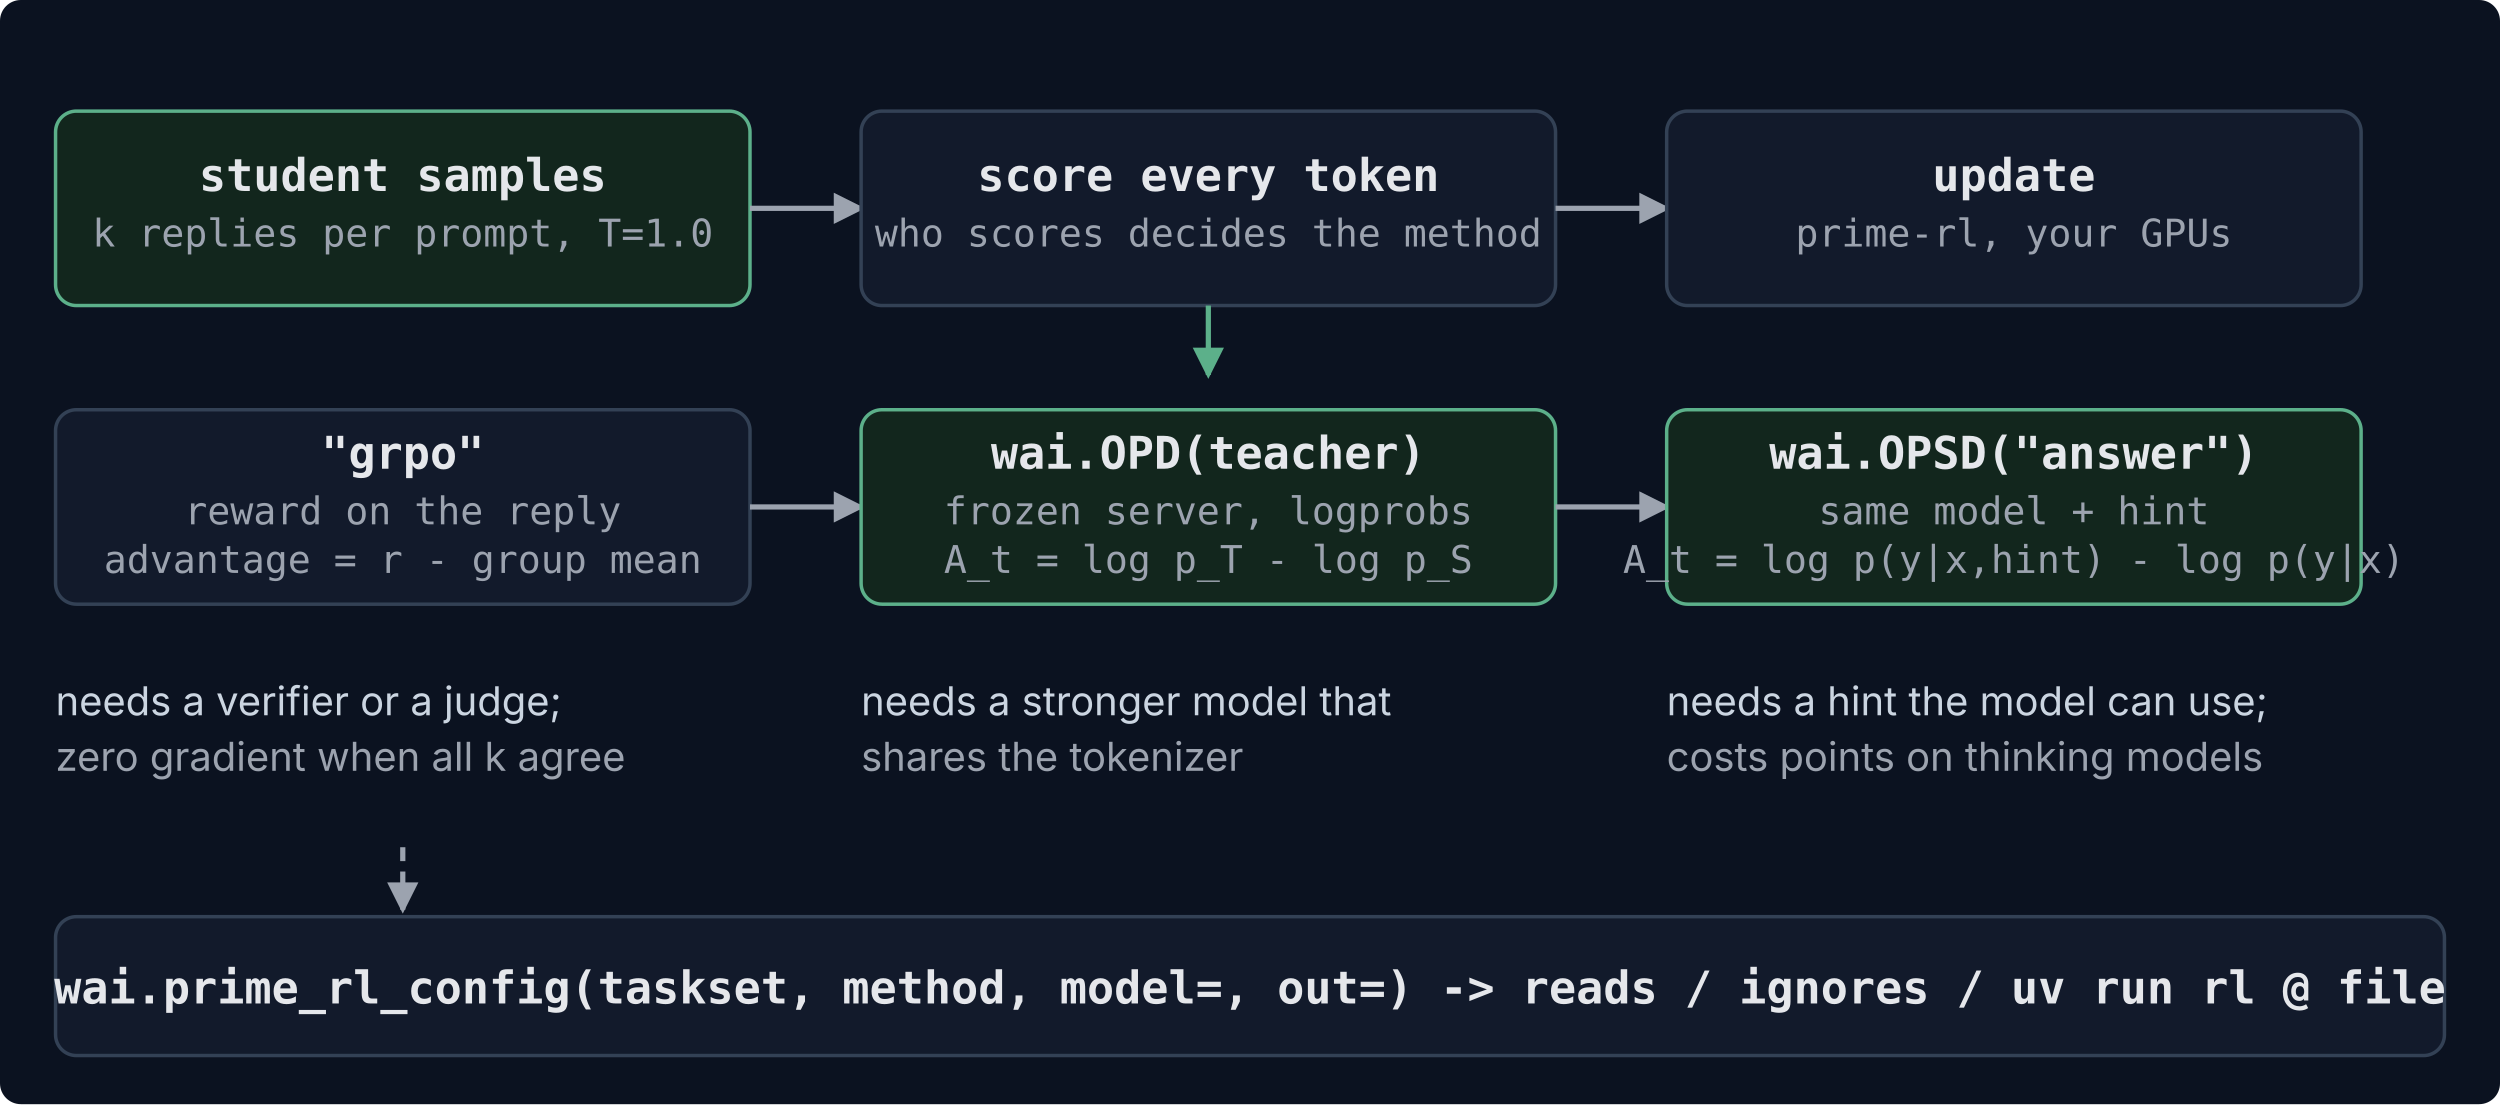
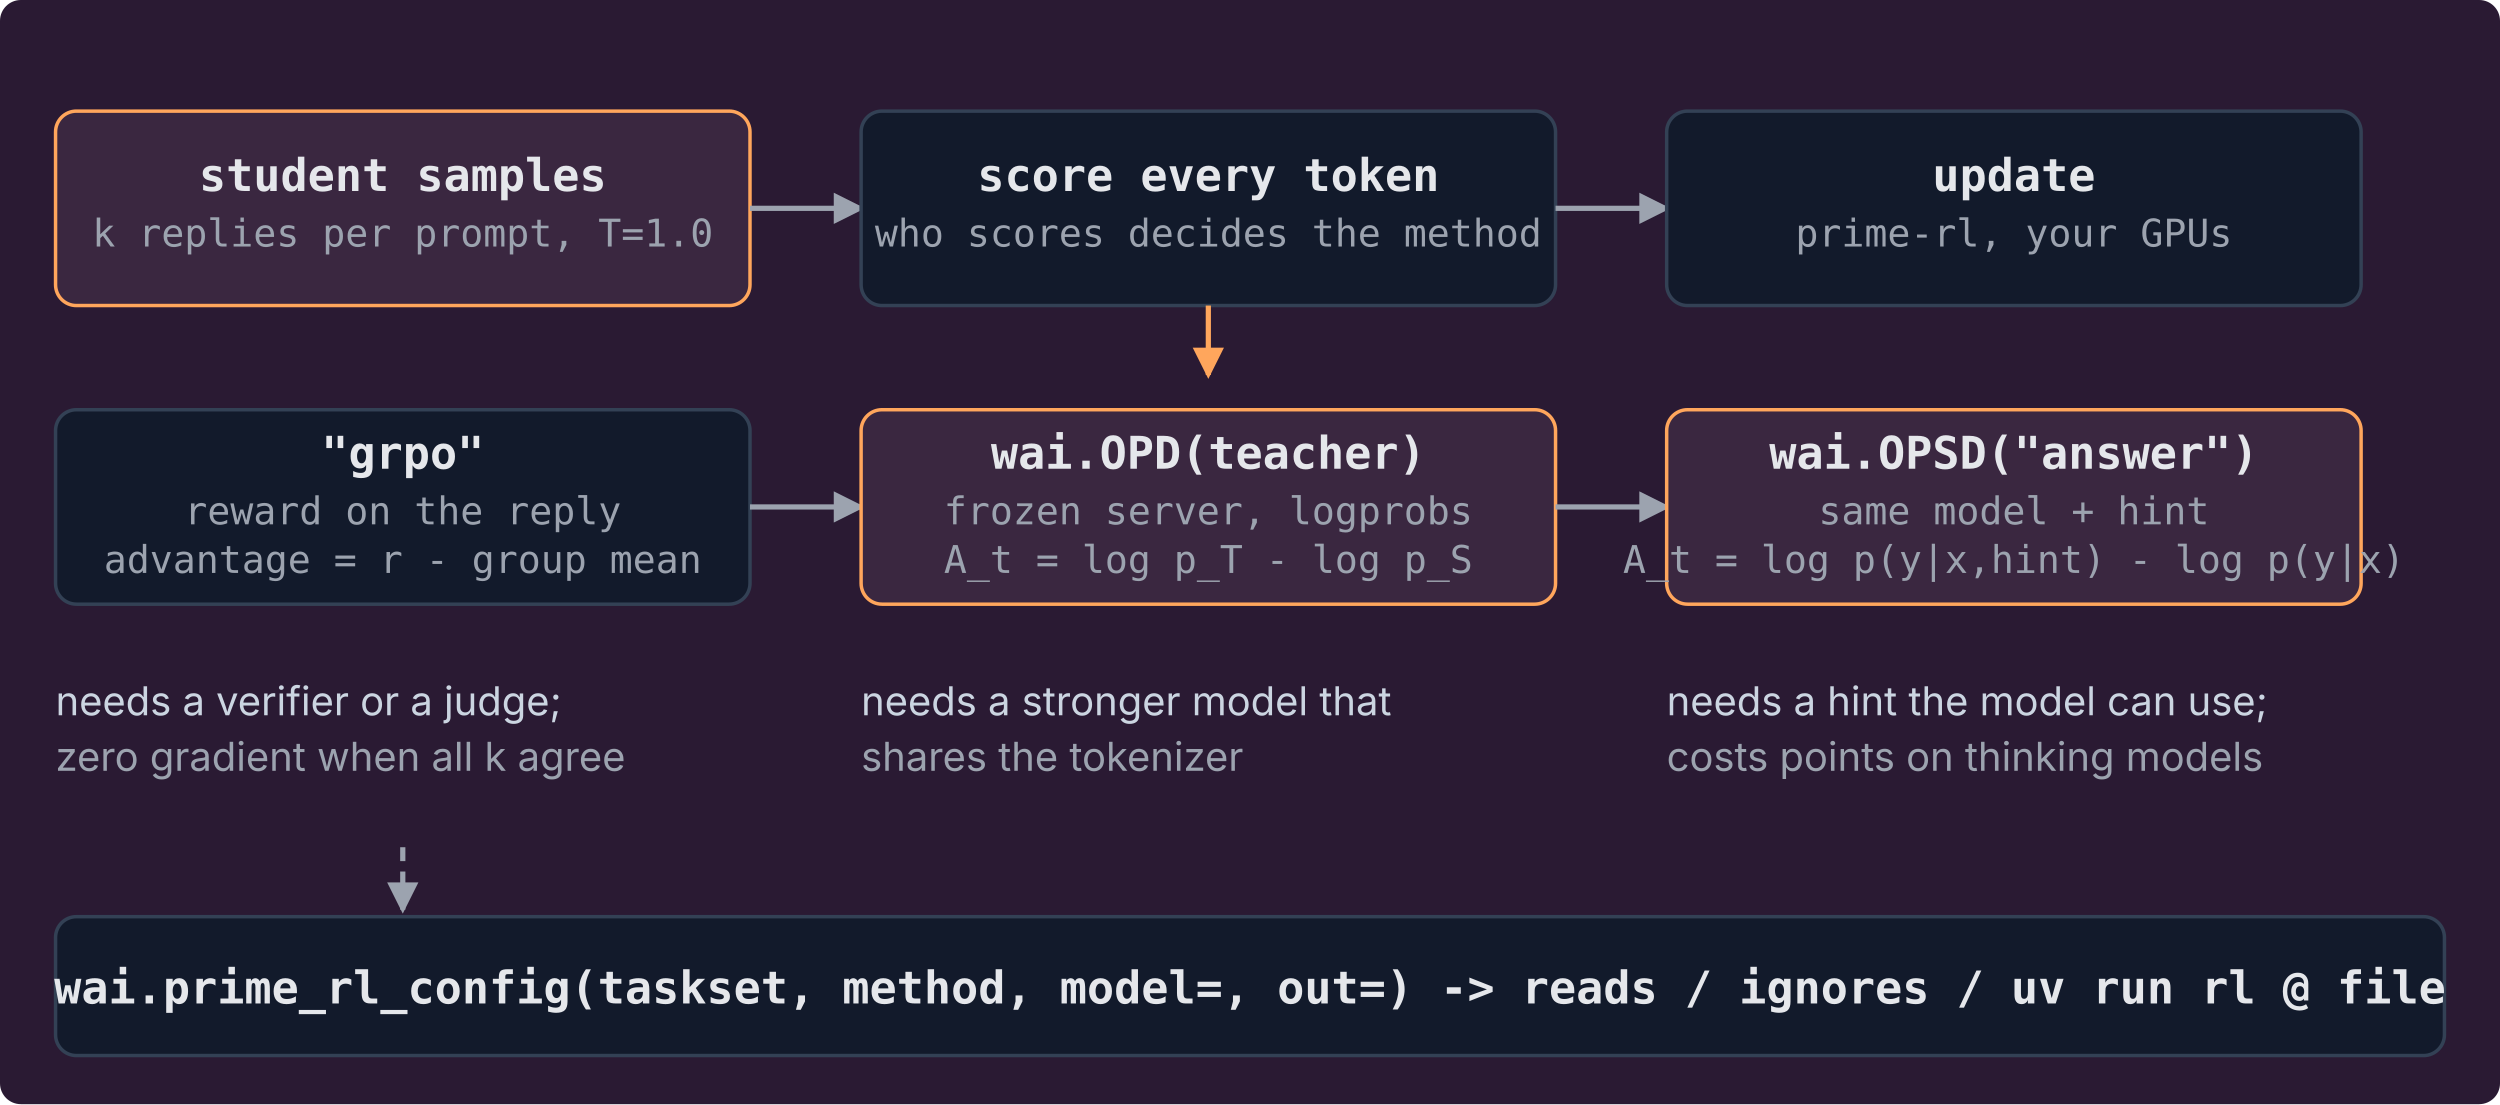
<svg xmlns="http://www.w3.org/2000/svg" viewBox="0 0 720 318" width="720" height="318" role="img" aria-label="Three ways to a per-token signal: a reward (GRPO), a frozen teacher (OPD), the same model with a hint (OPSD)">
  <defs>
    <marker id="arrow" viewBox="0 0 8 8" refX="7" refY="4" markerWidth="6" markerHeight="6" orient="auto">
      <path d="M0,0 L8,4 L0,8 z" fill="#9CA3AF" />
    </marker>
    <marker id="arrow-green" viewBox="0 0 8 8" refX="7" refY="4" markerWidth="6" markerHeight="6" orient="auto">
-       <path d="M0,0 L8,4 L0,8 z" fill="#5CB08A" />
+       <path d="M0,0 L8,4 L0,8 z" fill="#FFA65C" />
    </marker>
  </defs>
-   <rect width="720" height="318" rx="6" fill="#0B1220" />
-   <rect x="16" y="32" width="200" height="56" rx="6" fill="#12261D" stroke="#5CB08A" />
+   <rect width="720" height="318" rx="6" fill="#2A1A33" />
+   <rect x="16" y="32" width="200" height="56" rx="6" fill="#3A2740" stroke="#FFA65C" />
  <text x="116.0" y="55.0" font-family="ui-monospace, SFMono-Regular, Menlo, Consolas, monospace" font-size="13" font-weight="600" fill="#E5E7EB" text-anchor="middle">student samples</text>
  <text x="116.0" y="71.0" font-family="ui-monospace, SFMono-Regular, Menlo, Consolas, monospace" font-size="11" font-weight="400" fill="#9CA3AF" text-anchor="middle">k replies per prompt, T=1.0</text>
  <path d="M 216 60.0 L 248 60.0" fill="none" stroke="#9CA3AF" stroke-width="1.5" marker-end="url(#arrow)" />
  <rect x="248" y="32" width="200" height="56" rx="6" fill="#121A2B" stroke="#334155" />
  <text x="348.0" y="55.0" font-family="ui-monospace, SFMono-Regular, Menlo, Consolas, monospace" font-size="13" font-weight="600" fill="#E5E7EB" text-anchor="middle">score every token</text>
  <text x="348.0" y="71.0" font-family="ui-monospace, SFMono-Regular, Menlo, Consolas, monospace" font-size="11" font-weight="400" fill="#9CA3AF" text-anchor="middle">who scores decides the method</text>
  <path d="M 448 60.0 L 480 60.0" fill="none" stroke="#9CA3AF" stroke-width="1.5" marker-end="url(#arrow)" />
  <rect x="480" y="32" width="200" height="56" rx="6" fill="#121A2B" stroke="#334155" />
  <text x="580.0" y="55.0" font-family="ui-monospace, SFMono-Regular, Menlo, Consolas, monospace" font-size="13" font-weight="600" fill="#E5E7EB" text-anchor="middle">update</text>
  <text x="580.0" y="71.0" font-family="ui-monospace, SFMono-Regular, Menlo, Consolas, monospace" font-size="11" font-weight="400" fill="#9CA3AF" text-anchor="middle">prime-rl, your GPUs</text>
-   <path d="M 348 88 L 348 108" fill="none" stroke="#5CB08A" stroke-width="1.5" marker-end="url(#arrow-green)" />
+   <path d="M 348 88 L 348 108" fill="none" stroke="#FFA65C" stroke-width="1.5" marker-end="url(#arrow-green)" />
  <rect x="16" y="118" width="200" height="56" rx="6" fill="#121A2B" stroke="#334155" />
  <text x="116.0" y="135.0" font-family="ui-monospace, SFMono-Regular, Menlo, Consolas, monospace" font-size="13" font-weight="600" fill="#E5E7EB" text-anchor="middle">"grpo"</text>
  <text x="116.0" y="151.0" font-family="ui-monospace, SFMono-Regular, Menlo, Consolas, monospace" font-size="11" font-weight="400" fill="#9CA3AF" text-anchor="middle">reward on the reply</text>
  <text x="116.0" y="165.0" font-family="ui-monospace, SFMono-Regular, Menlo, Consolas, monospace" font-size="11" font-weight="400" fill="#9CA3AF" text-anchor="middle">advantage = r - group mean</text>
  <path d="M 216 146.0 L 248 146.0" fill="none" stroke="#9CA3AF" stroke-width="1.5" marker-end="url(#arrow)" />
-   <rect x="248" y="118" width="200" height="56" rx="6" fill="#12261D" stroke="#5CB08A" />
+   <rect x="248" y="118" width="200" height="56" rx="6" fill="#3A2740" stroke="#FFA65C" />
  <text x="348.0" y="135.0" font-family="ui-monospace, SFMono-Regular, Menlo, Consolas, monospace" font-size="13" font-weight="600" fill="#E5E7EB" text-anchor="middle">wai.OPD(teacher)</text>
  <text x="348.0" y="151.0" font-family="ui-monospace, SFMono-Regular, Menlo, Consolas, monospace" font-size="11" font-weight="400" fill="#9CA3AF" text-anchor="middle">frozen server, logprobs</text>
  <text x="348.0" y="165.0" font-family="ui-monospace, SFMono-Regular, Menlo, Consolas, monospace" font-size="11" font-weight="400" fill="#9CA3AF" text-anchor="middle">A_t = log p_T - log p_S</text>
  <path d="M 448 146.0 L 480 146.0" fill="none" stroke="#9CA3AF" stroke-width="1.5" marker-end="url(#arrow)" />
-   <rect x="480" y="118" width="200" height="56" rx="6" fill="#12261D" stroke="#5CB08A" />
+   <rect x="480" y="118" width="200" height="56" rx="6" fill="#3A2740" stroke="#FFA65C" />
  <text x="580.0" y="135.0" font-family="ui-monospace, SFMono-Regular, Menlo, Consolas, monospace" font-size="13" font-weight="600" fill="#E5E7EB" text-anchor="middle">wai.OPSD("answer")</text>
  <text x="580.0" y="151.0" font-family="ui-monospace, SFMono-Regular, Menlo, Consolas, monospace" font-size="11" font-weight="400" fill="#9CA3AF" text-anchor="middle">same model + hint</text>
  <text x="580.0" y="165.0" font-family="ui-monospace, SFMono-Regular, Menlo, Consolas, monospace" font-size="11" font-weight="400" fill="#9CA3AF" text-anchor="middle">A_t = log p(y|x,hint) - log p(y|x)</text>
  <text x="16" y="206" font-family="ui-sans-serif, system-ui, -apple-system, 'Segoe UI', Inter, sans-serif" font-size="11.5" font-weight="400" fill="#CBD5E1" text-anchor="start">needs a verifier or a judge;</text>
  <text x="16" y="222" font-family="ui-sans-serif, system-ui, -apple-system, 'Segoe UI', Inter, sans-serif" font-size="11.5" font-weight="400" fill="#9CA3AF" text-anchor="start">zero gradient when all k agree</text>
  <text x="248" y="206" font-family="ui-sans-serif, system-ui, -apple-system, 'Segoe UI', Inter, sans-serif" font-size="11.5" font-weight="400" fill="#CBD5E1" text-anchor="start">needs a stronger model that</text>
  <text x="248" y="222" font-family="ui-sans-serif, system-ui, -apple-system, 'Segoe UI', Inter, sans-serif" font-size="11.5" font-weight="400" fill="#9CA3AF" text-anchor="start">shares the tokenizer</text>
  <text x="480" y="206" font-family="ui-sans-serif, system-ui, -apple-system, 'Segoe UI', Inter, sans-serif" font-size="11.5" font-weight="400" fill="#CBD5E1" text-anchor="start">needs a hint the model can use;</text>
  <text x="480" y="222" font-family="ui-sans-serif, system-ui, -apple-system, 'Segoe UI', Inter, sans-serif" font-size="11.5" font-weight="400" fill="#9CA3AF" text-anchor="start">costs points on thinking models</text>
  <path d="M 116 244 L 116 262" fill="none" stroke="#9CA3AF" stroke-width="1.5" marker-end="url(#arrow)" stroke-dasharray="4 3" />
  <rect x="16" y="264" width="688" height="40" rx="6" fill="#121A2B" stroke="#334155" />
  <text x="360.0" y="289.0" font-family="ui-monospace, SFMono-Regular, Menlo, Consolas, monospace" font-size="13" font-weight="600" fill="#E5E7EB" text-anchor="middle">wai.prime_rl_config(taskset, method, model=, out=)  -&gt;  reads / ignores / uv run rl @ file</text>
</svg>
